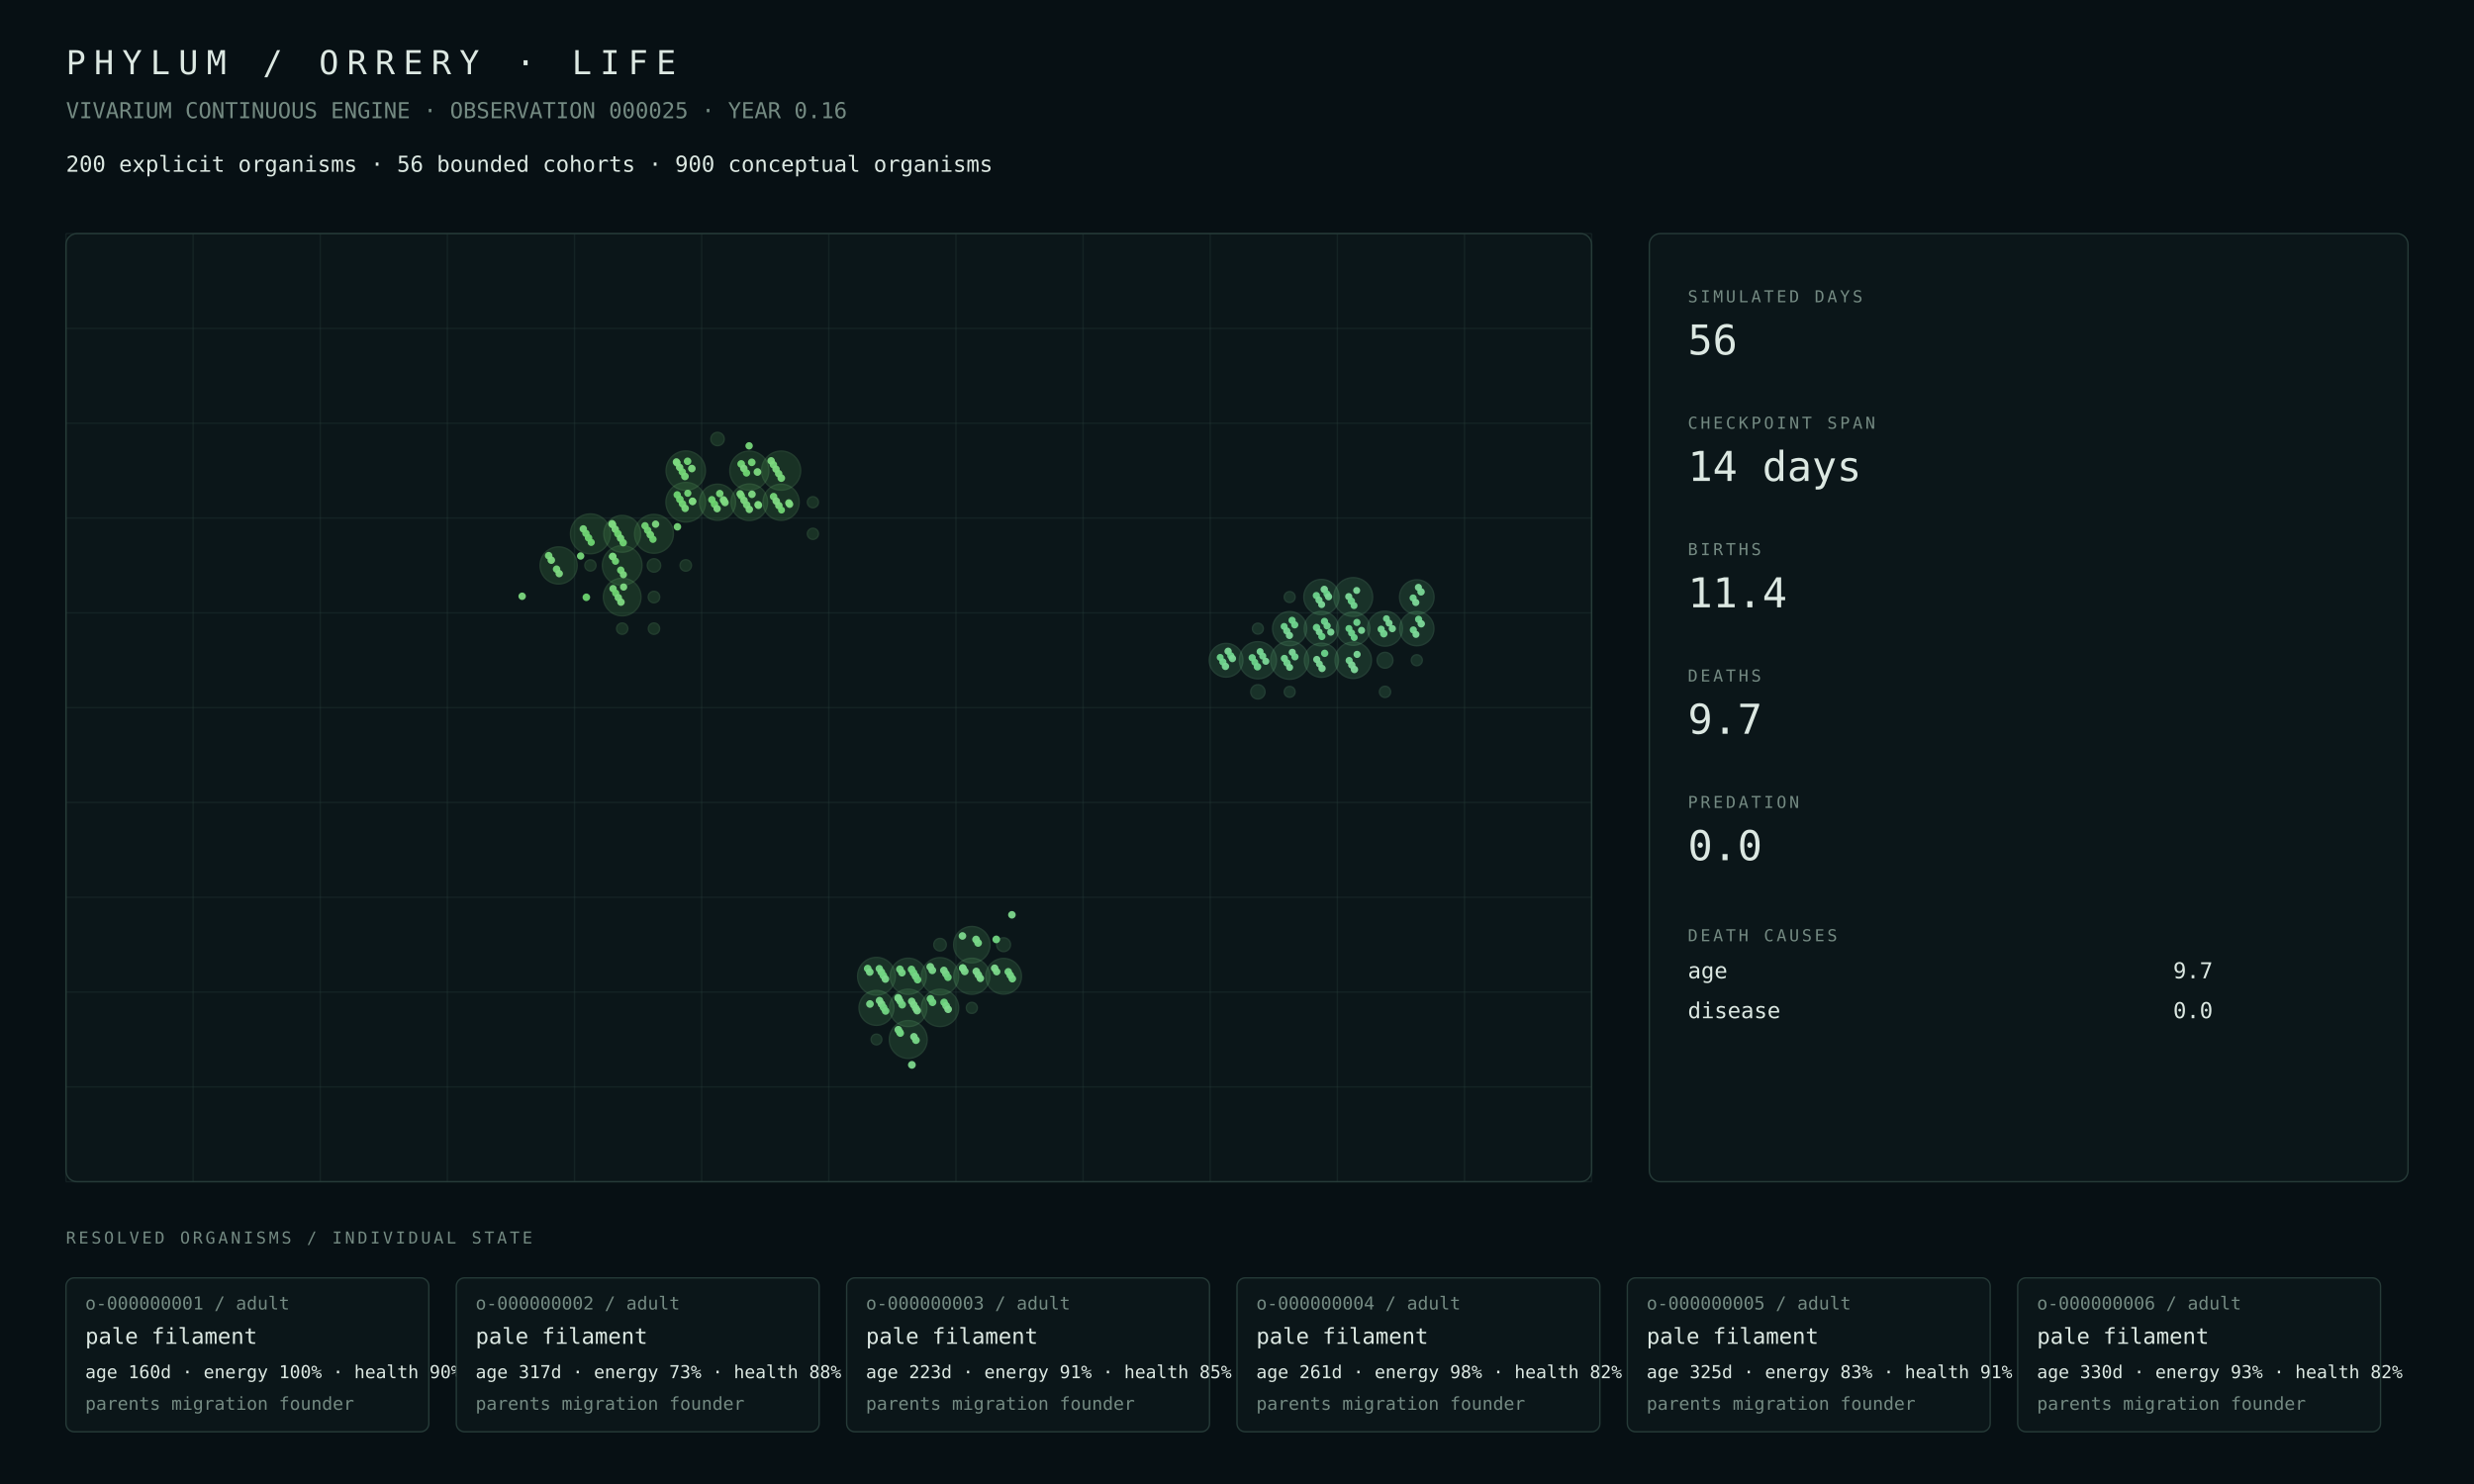
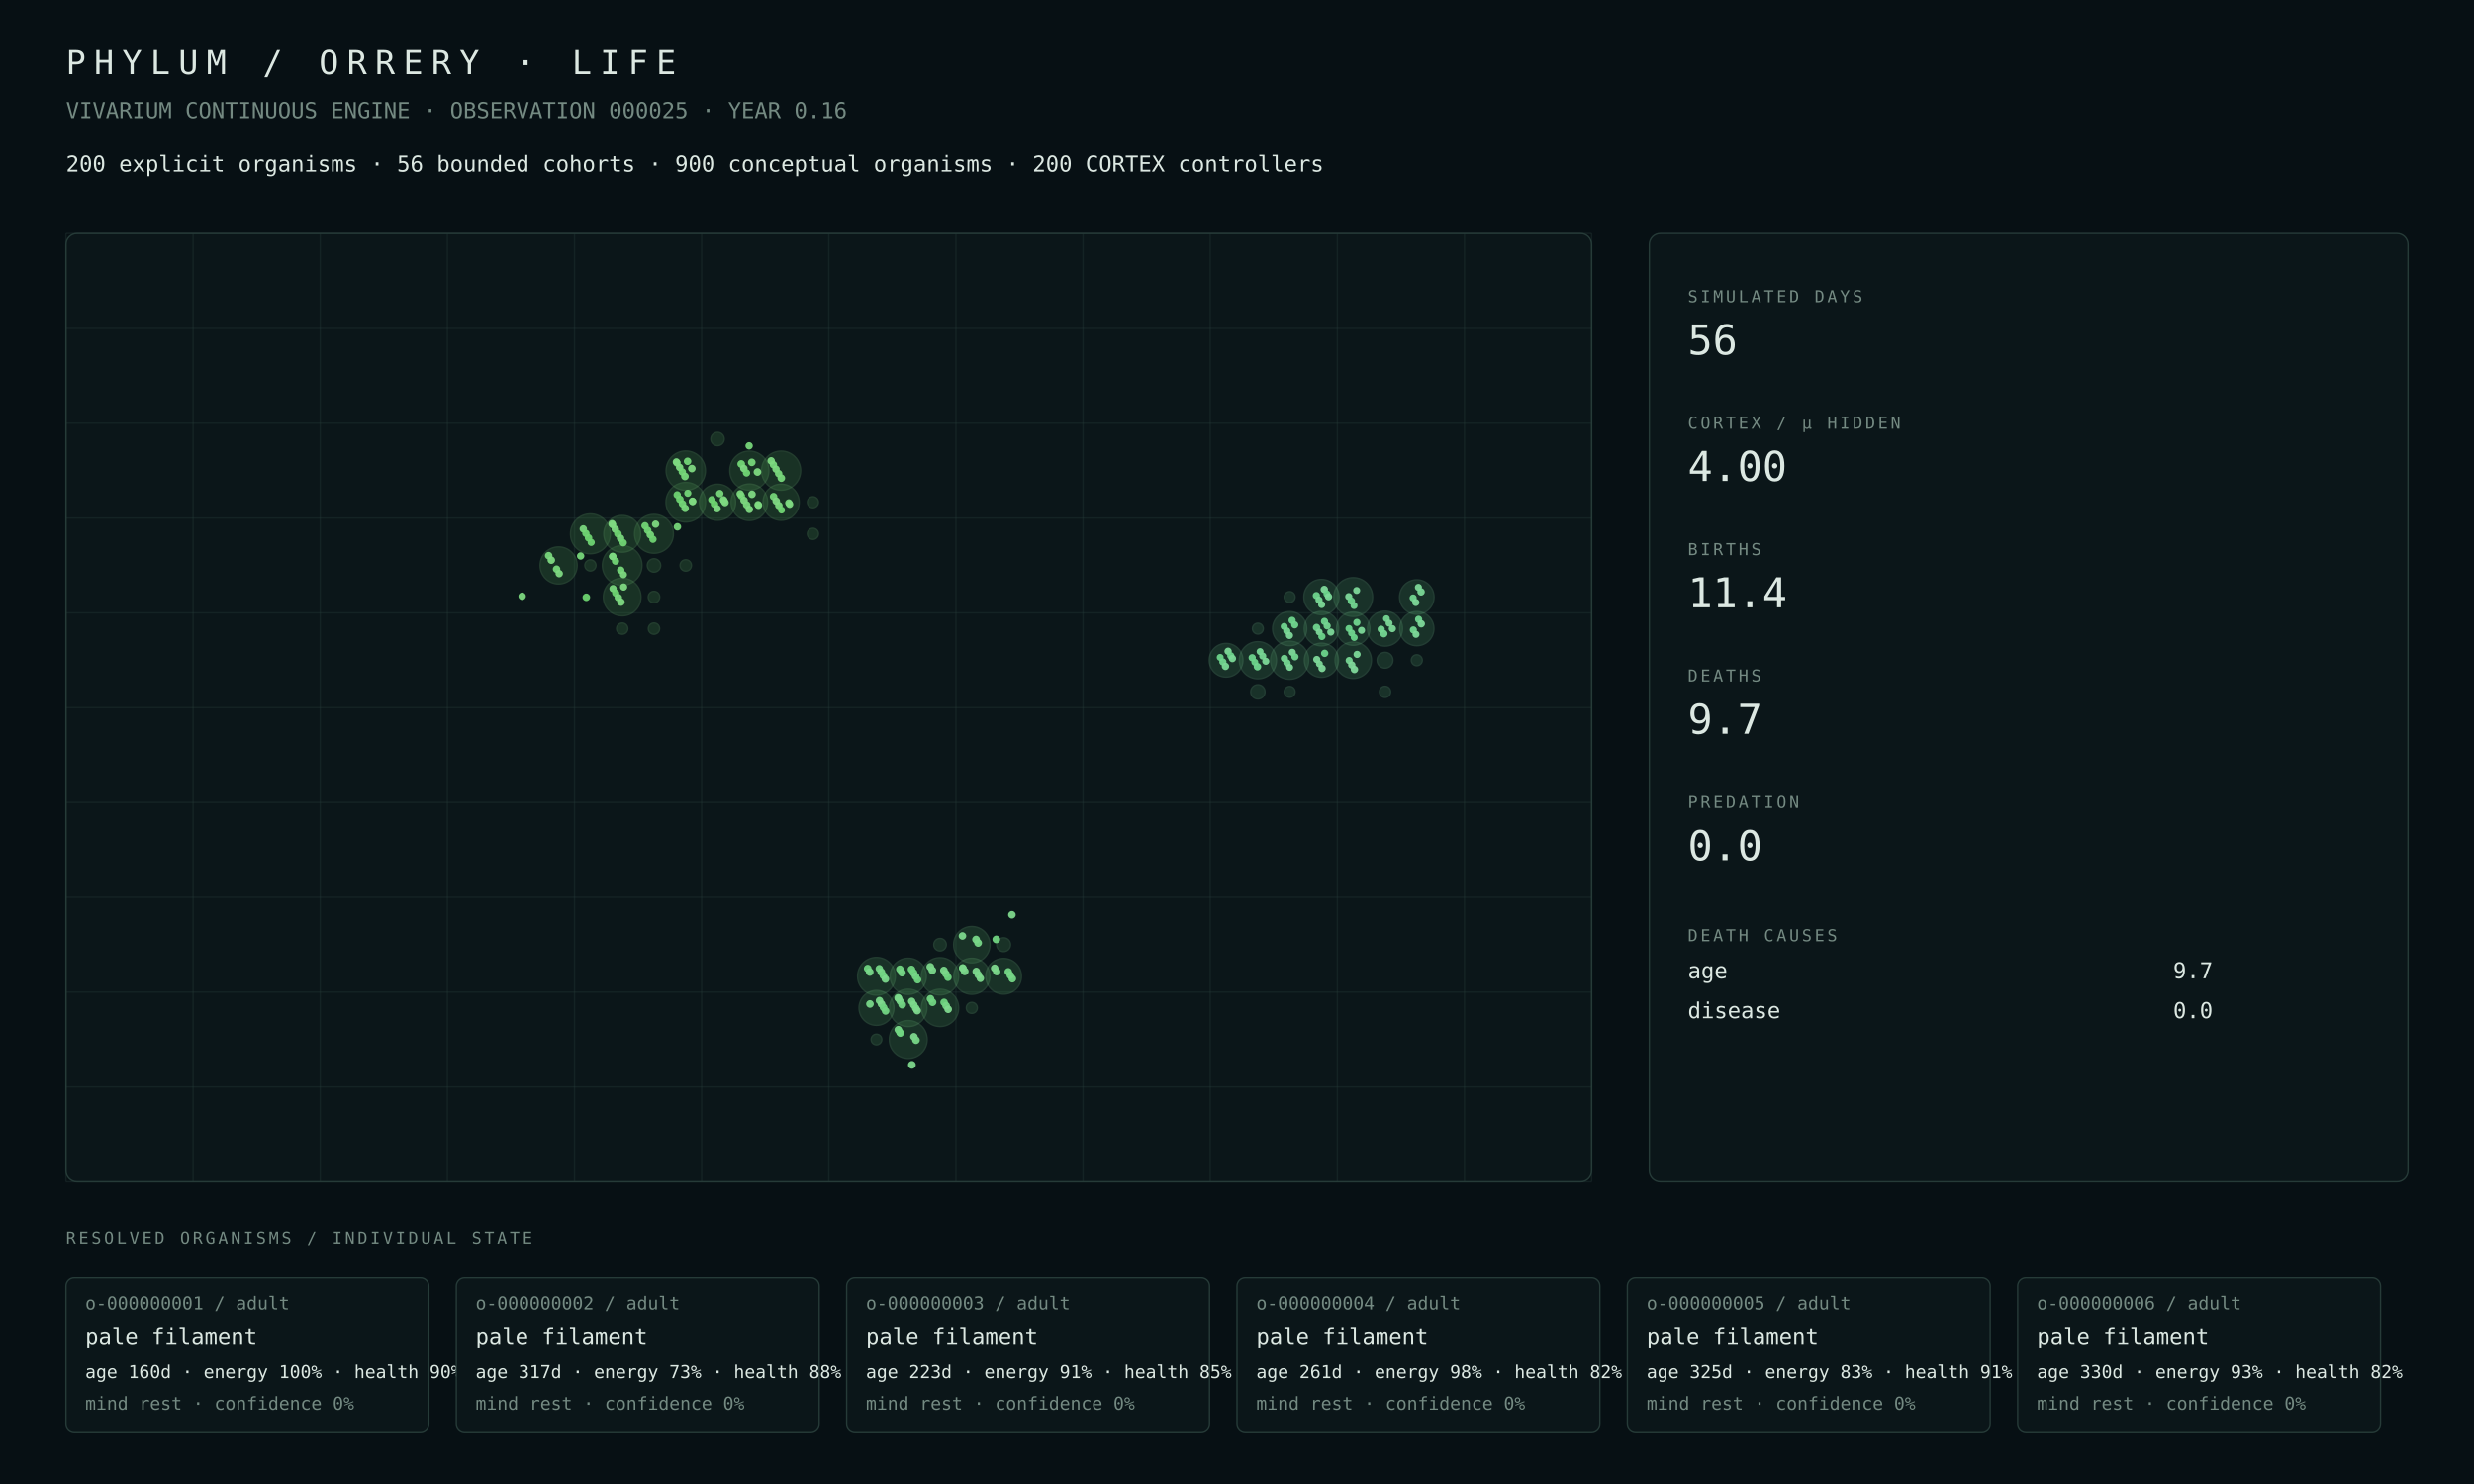
<svg xmlns="http://www.w3.org/2000/svg" width="1800" height="1080" viewBox="0 0 1800 1080">
  <rect width="100%" height="100%" fill="#071014" />
  <style>text{font-family:ui-monospace,SFMono-Regular,Menlo,Consolas,monospace;fill:#dce8e2}.muted{fill:#748a82}.tiny{font-size:13px}.small{font-size:16px}.label{font-size:12px;letter-spacing:2px}.metric{font-size:30px}.title{font-size:24px;letter-spacing:6px}.panel{fill:#0b1619;stroke:#263b38;stroke-width:1}.line{stroke:#263b38;stroke-width:1}</style>
  <text x="48" y="54" class="title">PHYLUM / ORRERY · LIFE</text>
  <text x="48" y="86" class="muted small">VIVARIUM CONTINUOUS ENGINE · OBSERVATION 000025 · YEAR 0.16</text>
-   <text x="48" y="125" class="small">200 explicit organisms · 56 bounded cohorts · 900 conceptual organisms</text>
+   <text x="48" y="125" class="small">200 explicit organisms · 56 bounded cohorts · 900 conceptual organisms · 200 CORTEX controllers</text>
  <rect x="48" y="170" width="1110" height="690" rx="8" class="panel" />
  <line x1="48.0" y1="170" x2="48.0" y2="860" class="line" opacity=".35" />
  <line x1="140.5" y1="170" x2="140.5" y2="860" class="line" opacity=".35" />
  <line x1="233.0" y1="170" x2="233.0" y2="860" class="line" opacity=".35" />
  <line x1="325.5" y1="170" x2="325.5" y2="860" class="line" opacity=".35" />
  <line x1="418.0" y1="170" x2="418.0" y2="860" class="line" opacity=".35" />
  <line x1="510.5" y1="170" x2="510.5" y2="860" class="line" opacity=".35" />
  <line x1="603.0" y1="170" x2="603.0" y2="860" class="line" opacity=".35" />
  <line x1="695.5" y1="170" x2="695.5" y2="860" class="line" opacity=".35" />
  <line x1="788.0" y1="170" x2="788.0" y2="860" class="line" opacity=".35" />
  <line x1="880.5" y1="170" x2="880.5" y2="860" class="line" opacity=".35" />
  <line x1="973.0" y1="170" x2="973.0" y2="860" class="line" opacity=".35" />
  <line x1="1065.5" y1="170" x2="1065.5" y2="860" class="line" opacity=".35" />
  <line x1="1158.0" y1="170" x2="1158.0" y2="860" class="line" opacity=".35" />
  <line x1="48" y1="170.0" x2="1158" y2="170.0" class="line" opacity=".35" />
  <line x1="48" y1="239.0" x2="1158" y2="239.0" class="line" opacity=".35" />
  <line x1="48" y1="308.0" x2="1158" y2="308.0" class="line" opacity=".35" />
  <line x1="48" y1="377.0" x2="1158" y2="377.0" class="line" opacity=".35" />
  <line x1="48" y1="446.0" x2="1158" y2="446.0" class="line" opacity=".35" />
  <line x1="48" y1="515.0" x2="1158" y2="515.0" class="line" opacity=".35" />
  <line x1="48" y1="584.0" x2="1158" y2="584.0" class="line" opacity=".35" />
  <line x1="48" y1="653.0" x2="1158" y2="653.0" class="line" opacity=".35" />
  <line x1="48" y1="722.0" x2="1158" y2="722.0" class="line" opacity=".35" />
  <line x1="48" y1="791.0" x2="1158" y2="791.0" class="line" opacity=".35" />
  <line x1="48" y1="860.0" x2="1158" y2="860.0" class="line" opacity=".35" />
  <circle cx="429.56" cy="388.50" r="14.50" fill="#4a964d" opacity=".22" stroke="#75c778" stroke-width="1" />
  <circle cx="452.69" cy="411.50" r="14.40" fill="#4a964d" opacity=".22" stroke="#75c778" stroke-width="1" />
  <circle cx="498.94" cy="365.50" r="14.40" fill="#4a964d" opacity=".22" stroke="#75c778" stroke-width="1" />
  <circle cx="498.94" cy="342.50" r="14.30" fill="#4a964d" opacity=".22" stroke="#75c778" stroke-width="1" />
  <circle cx="568.31" cy="342.50" r="14.22" fill="#4a964d" opacity=".22" stroke="#75c778" stroke-width="1" />
  <circle cx="545.19" cy="342.50" r="14.21" fill="#4a964d" opacity=".22" stroke="#75c778" stroke-width="1" />
  <circle cx="475.81" cy="388.50" r="14.13" fill="#4a964d" opacity=".22" stroke="#75c778" stroke-width="1" />
  <circle cx="452.69" cy="434.50" r="13.68" fill="#4a964d" opacity=".22" stroke="#75c778" stroke-width="1" />
  <circle cx="406.44" cy="411.50" r="13.49" fill="#4a964d" opacity=".22" stroke="#75c778" stroke-width="1" />
  <circle cx="452.69" cy="388.50" r="13.37" fill="#4a964d" opacity=".22" stroke="#75c778" stroke-width="1" />
  <circle cx="545.19" cy="365.50" r="13.29" fill="#4a964d" opacity=".22" stroke="#75c778" stroke-width="1" />
  <circle cx="568.31" cy="365.50" r="13.16" fill="#4a964d" opacity=".22" stroke="#75c778" stroke-width="1" />
  <circle cx="522.06" cy="365.50" r="13.14" fill="#4a964d" opacity=".22" stroke="#75c778" stroke-width="1" />
  <circle cx="475.81" cy="411.50" r="4.88" fill="#4a964d" opacity=".22" stroke="#75c778" stroke-width="1" />
  <circle cx="522.06" cy="319.50" r="4.86" fill="#4a964d" opacity=".22" stroke="#75c778" stroke-width="1" />
  <circle cx="475.81" cy="434.50" r="4.18" fill="#4a964d" opacity=".22" stroke="#75c778" stroke-width="1" />
  <circle cx="498.94" cy="411.50" r="4.15" fill="#4a964d" opacity=".22" stroke="#75c778" stroke-width="1" />
  <circle cx="475.81" cy="457.50" r="4.11" fill="#4a964d" opacity=".22" stroke="#75c778" stroke-width="1" />
  <circle cx="452.69" cy="457.50" r="4.09" fill="#4a964d" opacity=".22" stroke="#75c778" stroke-width="1" />
  <circle cx="429.56" cy="411.50" r="4.06" fill="#4a964d" opacity=".22" stroke="#75c778" stroke-width="1" />
  <circle cx="591.44" cy="388.50" r="4.04" fill="#4a964d" opacity=".22" stroke="#75c778" stroke-width="1" />
  <circle cx="591.44" cy="365.50" r="4.02" fill="#4a964d" opacity=".22" stroke="#75c778" stroke-width="1" />
  <circle cx="660.81" cy="756.50" r="13.77" fill="#4a9657" opacity=".22" stroke="#75c783" stroke-width="1" />
  <circle cx="637.69" cy="710.50" r="13.73" fill="#4a9657" opacity=".22" stroke="#75c783" stroke-width="1" />
  <circle cx="660.81" cy="733.50" r="13.59" fill="#4a9657" opacity=".22" stroke="#75c783" stroke-width="1" />
  <circle cx="683.94" cy="733.50" r="13.57" fill="#4a9657" opacity=".22" stroke="#75c783" stroke-width="1" />
  <circle cx="683.94" cy="710.50" r="13.56" fill="#4a9657" opacity=".22" stroke="#75c783" stroke-width="1" />
  <circle cx="707.06" cy="687.50" r="13.23" fill="#4a9657" opacity=".22" stroke="#75c783" stroke-width="1" />
  <circle cx="660.81" cy="710.50" r="13.15" fill="#4a9657" opacity=".22" stroke="#75c783" stroke-width="1" />
  <circle cx="707.06" cy="710.50" r="13.11" fill="#4a9657" opacity=".22" stroke="#75c783" stroke-width="1" />
  <circle cx="730.19" cy="710.50" r="12.98" fill="#4a9657" opacity=".22" stroke="#75c783" stroke-width="1" />
  <circle cx="637.69" cy="733.50" r="12.69" fill="#4a9657" opacity=".22" stroke="#75c783" stroke-width="1" />
  <circle cx="730.19" cy="687.50" r="5.04" fill="#4a9657" opacity=".22" stroke="#75c783" stroke-width="1" />
  <circle cx="683.94" cy="687.50" r="4.56" fill="#4a9657" opacity=".22" stroke="#75c783" stroke-width="1" />
  <circle cx="707.06" cy="733.50" r="4.01" fill="#4a9657" opacity=".22" stroke="#75c783" stroke-width="1" />
  <circle cx="637.69" cy="756.50" r="3.90" fill="#4a9657" opacity=".22" stroke="#75c783" stroke-width="1" />
  <circle cx="984.56" cy="434.50" r="14.11" fill="#4a9661" opacity=".22" stroke="#75c78e" stroke-width="1" />
  <circle cx="938.31" cy="480.50" r="13.84" fill="#4a9661" opacity=".22" stroke="#75c78e" stroke-width="1" />
  <circle cx="915.19" cy="480.50" r="13.50" fill="#4a9661" opacity=".22" stroke="#75c78e" stroke-width="1" />
  <circle cx="984.56" cy="480.50" r="13.23" fill="#4a9661" opacity=".22" stroke="#75c78e" stroke-width="1" />
  <circle cx="961.44" cy="434.50" r="12.81" fill="#4a9661" opacity=".22" stroke="#75c78e" stroke-width="1" />
  <circle cx="1007.69" cy="457.50" r="12.73" fill="#4a9661" opacity=".22" stroke="#75c78e" stroke-width="1" />
  <circle cx="961.44" cy="457.50" r="12.54" fill="#4a9661" opacity=".22" stroke="#75c78e" stroke-width="1" />
  <circle cx="1030.81" cy="434.50" r="12.54" fill="#4a9661" opacity=".22" stroke="#75c78e" stroke-width="1" />
  <circle cx="1030.81" cy="457.50" r="12.45" fill="#4a9661" opacity=".22" stroke="#75c78e" stroke-width="1" />
  <circle cx="961.44" cy="480.50" r="12.41" fill="#4a9661" opacity=".22" stroke="#75c78e" stroke-width="1" />
  <circle cx="938.31" cy="457.50" r="12.41" fill="#4a9661" opacity=".22" stroke="#75c78e" stroke-width="1" />
  <circle cx="892.06" cy="480.50" r="12.25" fill="#4a9661" opacity=".22" stroke="#75c78e" stroke-width="1" />
  <circle cx="984.56" cy="457.50" r="12.13" fill="#4a9661" opacity=".22" stroke="#75c78e" stroke-width="1" />
  <circle cx="1007.69" cy="480.50" r="5.76" fill="#4a9661" opacity=".22" stroke="#75c78e" stroke-width="1" />
  <circle cx="915.19" cy="503.50" r="5.20" fill="#4a9661" opacity=".22" stroke="#75c78e" stroke-width="1" />
  <circle cx="1007.69" cy="503.50" r="4.08" fill="#4a9661" opacity=".22" stroke="#75c78e" stroke-width="1" />
  <circle cx="1030.81" cy="480.50" r="3.99" fill="#4a9661" opacity=".22" stroke="#75c78e" stroke-width="1" />
  <circle cx="938.31" cy="434.50" r="3.96" fill="#4a9661" opacity=".22" stroke="#75c78e" stroke-width="1" />
  <circle cx="915.19" cy="457.50" r="3.96" fill="#4a9661" opacity=".22" stroke="#75c78e" stroke-width="1" />
  <circle cx="938.31" cy="503.50" r="3.95" fill="#4a9661" opacity=".22" stroke="#75c78e" stroke-width="1" />
  <circle cx="399.19" cy="404.39" r="2.74" fill="#79d87c" opacity=".94" />
  <circle cx="422.46" cy="404.64" r="2.69" fill="#77d87b" opacity=".94" />
  <circle cx="445.73" cy="381.89" r="2.68" fill="#75d778" opacity=".94" />
  <circle cx="445.88" cy="405.15" r="2.72" fill="#73d676" opacity=".94" />
  <circle cx="446.03" cy="428.40" r="2.68" fill="#7ad87d" opacity=".94" />
  <circle cx="469.30" cy="382.65" r="2.69" fill="#73d676" opacity=".94" />
  <circle cx="492.57" cy="336.90" r="2.69" fill="#71d674" opacity=".94" />
  <circle cx="492.72" cy="360.15" r="2.70" fill="#6fd572" opacity=".94" />
  <circle cx="492.87" cy="383.40" r="2.73" fill="#76d779" opacity=".94" />
  <circle cx="539.27" cy="337.65" r="2.80" fill="#74d777" opacity=".94" />
  <circle cx="539.41" cy="360.91" r="2.66" fill="#6ed571" opacity=".94" />
  <circle cx="562.69" cy="338.16" r="2.70" fill="#79d87c" opacity=".94" />
  <circle cx="562.83" cy="361.41" r="2.73" fill="#76d779" opacity=".94" />
  <circle cx="401.11" cy="407.66" r="2.75" fill="#7fda82" opacity=".94" />
  <circle cx="424.38" cy="384.91" r="2.69" fill="#7ad87d" opacity=".94" />
  <circle cx="447.65" cy="385.16" r="2.71" fill="#7eda81" opacity=".94" />
  <circle cx="447.80" cy="408.41" r="2.65" fill="#73d676" opacity=".94" />
  <circle cx="447.95" cy="431.66" r="2.62" fill="#6ed571" opacity=".94" />
  <circle cx="471.22" cy="385.92" r="2.71" fill="#71d674" opacity=".94" />
  <circle cx="494.49" cy="340.17" r="2.71" fill="#7fda82" opacity=".94" />
  <circle cx="494.64" cy="363.42" r="2.77" fill="#6fd572" opacity=".94" />
  <circle cx="517.91" cy="363.67" r="2.69" fill="#71d674" opacity=".94" />
  <circle cx="541.19" cy="340.92" r="2.73" fill="#81da84" opacity=".94" />
  <circle cx="541.33" cy="364.17" r="2.74" fill="#7ed981" opacity=".94" />
  <circle cx="564.61" cy="341.42" r="2.69" fill="#7dd980" opacity=".94" />
  <circle cx="564.76" cy="364.68" r="2.75" fill="#81da84" opacity=".94" />
  <circle cx="379.90" cy="433.93" r="2.71" fill="#7cd97f" opacity=".94" />
  <circle cx="426.30" cy="388.18" r="2.67" fill="#72d675" opacity=".94" />
  <circle cx="449.57" cy="388.43" r="2.76" fill="#6ed571" opacity=".94" />
  <circle cx="426.60" cy="434.68" r="2.76" fill="#6cd470" opacity=".94" />
  <circle cx="449.87" cy="434.93" r="2.72" fill="#7bd97e" opacity=".94" />
  <circle cx="473.14" cy="389.18" r="2.77" fill="#77d87a" opacity=".94" />
  <circle cx="496.42" cy="343.44" r="2.69" fill="#74d777" opacity=".94" />
  <circle cx="496.56" cy="366.69" r="2.72" fill="#74d777" opacity=".94" />
  <circle cx="519.84" cy="366.94" r="2.71" fill="#6dd570" opacity=".94" />
  <circle cx="543.11" cy="344.19" r="2.67" fill="#71d674" opacity=".94" />
  <circle cx="543.26" cy="367.44" r="2.72" fill="#7ad87d" opacity=".94" />
  <circle cx="566.53" cy="344.69" r="2.71" fill="#79d87c" opacity=".94" />
  <circle cx="566.68" cy="367.94" r="2.74" fill="#7eda81" opacity=".94" />
  <circle cx="404.95" cy="414.20" r="2.71" fill="#78d87b" opacity=".94" />
  <circle cx="428.22" cy="391.45" r="2.73" fill="#6ed571" opacity=".94" />
  <circle cx="451.50" cy="391.70" r="2.73" fill="#7ad87d" opacity=".94" />
  <circle cx="451.64" cy="414.95" r="2.69" fill="#77d87a" opacity=".94" />
  <circle cx="451.79" cy="438.20" r="2.74" fill="#80da83" opacity=".94" />
  <circle cx="475.06" cy="392.45" r="2.67" fill="#70d573" opacity=".94" />
  <circle cx="498.34" cy="346.70" r="2.80" fill="#77d87a" opacity=".94" />
  <circle cx="498.48" cy="369.96" r="2.74" fill="#79d87c" opacity=".94" />
  <circle cx="521.76" cy="370.21" r="2.67" fill="#80da83" opacity=".94" />
  <circle cx="545.03" cy="324.46" r="2.69" fill="#77d77a" opacity=".94" />
  <circle cx="545.18" cy="370.71" r="2.73" fill="#7fda82" opacity=".94" />
  <circle cx="568.45" cy="347.96" r="2.78" fill="#78d87b" opacity=".94" />
  <circle cx="568.60" cy="371.21" r="2.54" fill="#71d674" opacity=".94" />
  <circle cx="406.87" cy="417.46" r="2.70" fill="#80da83" opacity=".94" />
  <circle cx="430.14" cy="394.71" r="2.62" fill="#6fd573" opacity=".94" />
  <circle cx="453.42" cy="394.97" r="2.70" fill="#72d675" opacity=".94" />
  <circle cx="453.56" cy="418.22" r="2.62" fill="#7dd980" opacity=".94" />
  <circle cx="453.71" cy="427.21" r="2.65" fill="#7fda82" opacity=".94" />
  <circle cx="476.99" cy="381.46" r="2.68" fill="#7eda81" opacity=".94" />
  <circle cx="500.26" cy="335.71" r="2.74" fill="#73d677" opacity=".94" />
  <circle cx="500.41" cy="358.96" r="2.62" fill="#74d778" opacity=".94" />
  <circle cx="523.68" cy="359.21" r="2.72" fill="#78d87b" opacity=".94" />
  <circle cx="546.95" cy="336.47" r="2.78" fill="#77d77a" opacity=".94" />
  <circle cx="547.10" cy="359.72" r="2.76" fill="#81da84" opacity=".94" />
  <circle cx="639.75" cy="704.97" r="2.71" fill="#75d786" opacity=".94" />
  <circle cx="639.90" cy="728.22" r="2.76" fill="#79d889" opacity=".94" />
  <circle cx="663.17" cy="705.47" r="2.75" fill="#71d681" opacity=".94" />
  <circle cx="663.32" cy="728.72" r="2.72" fill="#7bd98a" opacity=".94" />
  <circle cx="663.46" cy="774.97" r="2.83" fill="#7ed98d" opacity=".94" />
  <circle cx="686.74" cy="706.23" r="2.78" fill="#7bd98b" opacity=".94" />
  <circle cx="686.88" cy="729.48" r="2.75" fill="#70d581" opacity=".94" />
  <circle cx="710.16" cy="683.73" r="2.82" fill="#79d889" opacity=".94" />
  <circle cx="710.30" cy="706.98" r="2.78" fill="#80da8f" opacity=".94" />
  <circle cx="733.58" cy="707.23" r="2.74" fill="#75d786" opacity=".94" />
  <circle cx="641.23" cy="707.48" r="2.79" fill="#78d888" opacity=".94" />
  <circle cx="641.37" cy="730.73" r="2.79" fill="#7fda8e" opacity=".94" />
  <circle cx="664.65" cy="707.99" r="2.79" fill="#6fd580" opacity=".94" />
  <circle cx="664.79" cy="731.24" r="2.78" fill="#7dd98c" opacity=".94" />
  <circle cx="664.94" cy="754.49" r="2.74" fill="#7fda8e" opacity=".94" />
  <circle cx="688.21" cy="708.74" r="2.78" fill="#7ad88a" opacity=".94" />
  <circle cx="688.36" cy="731.99" r="2.80" fill="#76d786" opacity=".94" />
  <circle cx="711.64" cy="686.24" r="2.82" fill="#78d888" opacity=".94" />
  <circle cx="711.78" cy="709.49" r="2.80" fill="#7cd98c" opacity=".94" />
  <circle cx="735.06" cy="709.75" r="2.74" fill="#76d786" opacity=".94" />
  <circle cx="642.70" cy="710.00" r="2.75" fill="#72d683" opacity=".94" />
  <circle cx="642.85" cy="733.25" r="2.78" fill="#71d682" opacity=".94" />
  <circle cx="666.12" cy="710.50" r="2.79" fill="#76d787" opacity=".94" />
  <circle cx="666.27" cy="733.75" r="2.78" fill="#7bd98a" opacity=".94" />
  <circle cx="666.42" cy="757.00" r="2.79" fill="#78d888" opacity=".94" />
  <circle cx="689.69" cy="711.25" r="2.73" fill="#6fd580" opacity=".94" />
  <circle cx="689.84" cy="734.50" r="2.79" fill="#81da8f" opacity=".94" />
  <circle cx="736.24" cy="665.76" r="2.76" fill="#7ed98d" opacity=".94" />
  <circle cx="713.26" cy="712.01" r="2.74" fill="#7eda8d" opacity=".94" />
  <circle cx="736.53" cy="712.26" r="2.76" fill="#75d786" opacity=".94" />
  <circle cx="644.18" cy="712.51" r="2.77" fill="#7cd98c" opacity=".94" />
  <circle cx="644.33" cy="735.76" r="2.76" fill="#73d684" opacity=".94" />
  <circle cx="667.60" cy="713.01" r="2.73" fill="#6fd580" opacity=".94" />
  <circle cx="653.41" cy="726.14" r="2.79" fill="#71d682" opacity=".94" />
  <circle cx="653.56" cy="749.39" r="2.79" fill="#7ad88a" opacity=".94" />
  <circle cx="676.83" cy="703.64" r="2.83" fill="#7dd98c" opacity=".94" />
  <circle cx="676.98" cy="726.89" r="2.80" fill="#73d684" opacity=".94" />
  <circle cx="700.25" cy="681.15" r="2.76" fill="#7dd98d" opacity=".94" />
  <circle cx="700.40" cy="704.40" r="2.73" fill="#6fd580" opacity=".94" />
  <circle cx="723.67" cy="704.65" r="2.76" fill="#81da8f" opacity=".94" />
  <circle cx="631.32" cy="704.90" r="2.79" fill="#70d581" opacity=".94" />
  <circle cx="654.59" cy="751.15" r="2.72" fill="#6ed57f" opacity=".94" />
  <circle cx="654.74" cy="705.40" r="2.80" fill="#74d784" opacity=".94" />
  <circle cx="654.89" cy="728.65" r="2.70" fill="#7dd98d" opacity=".94" />
  <circle cx="655.04" cy="751.91" r="2.71" fill="#71d682" opacity=".94" />
  <circle cx="678.31" cy="706.16" r="2.82" fill="#7bd98b" opacity=".94" />
  <circle cx="678.46" cy="729.41" r="2.81" fill="#72d683" opacity=".94" />
  <circle cx="724.86" cy="683.66" r="2.81" fill="#71d682" opacity=".94" />
  <circle cx="701.88" cy="706.91" r="2.85" fill="#7cd98b" opacity=".94" />
  <circle cx="725.15" cy="707.16" r="2.70" fill="#7cd98b" opacity=".94" />
  <circle cx="632.80" cy="707.41" r="2.79" fill="#79d889" opacity=".94" />
  <circle cx="632.95" cy="730.66" r="2.79" fill="#79d889" opacity=".94" />
  <circle cx="656.22" cy="707.92" r="2.76" fill="#77d787" opacity=".94" />
  <circle cx="656.37" cy="731.17" r="2.81" fill="#73d684" opacity=".94" />
  <circle cx="887.77" cy="478.42" r="2.55" fill="#6cd48b" opacity=".94" />
  <circle cx="911.04" cy="478.67" r="2.66" fill="#6fd58e" opacity=".94" />
  <circle cx="934.31" cy="455.92" r="2.57" fill="#72d690" opacity=".94" />
  <circle cx="934.46" cy="479.17" r="2.64" fill="#77d894" opacity=".94" />
  <circle cx="957.73" cy="433.42" r="2.65" fill="#6ed58d" opacity=".94" />
  <circle cx="957.88" cy="456.68" r="2.70" fill="#71d68f" opacity=".94" />
  <circle cx="958.03" cy="479.93" r="2.63" fill="#7fda9a" opacity=".94" />
  <circle cx="981.30" cy="434.18" r="2.62" fill="#80da9b" opacity=".94" />
  <circle cx="981.45" cy="457.43" r="2.58" fill="#6cd48c" opacity=".94" />
  <circle cx="981.60" cy="480.68" r="2.61" fill="#77d794" opacity=".94" />
  <circle cx="1004.87" cy="457.93" r="2.63" fill="#78d895" opacity=".94" />
  <circle cx="1028.14" cy="435.18" r="2.61" fill="#73d691" opacity=".94" />
  <circle cx="1028.29" cy="458.44" r="2.62" fill="#73d691" opacity=".94" />
  <circle cx="889.69" cy="481.69" r="2.63" fill="#72d690" opacity=".94" />
  <circle cx="912.96" cy="481.94" r="2.54" fill="#6cd48b" opacity=".94" />
  <circle cx="936.23" cy="459.19" r="2.63" fill="#77d894" opacity=".94" />
  <circle cx="936.38" cy="482.44" r="2.66" fill="#75d792" opacity=".94" />
  <circle cx="959.65" cy="436.69" r="2.61" fill="#79d895" opacity=".94" />
  <circle cx="959.80" cy="459.94" r="2.51" fill="#80da9b" opacity=".94" />
  <circle cx="959.95" cy="483.20" r="2.53" fill="#7dd998" opacity=".94" />
  <circle cx="983.22" cy="437.45" r="2.67" fill="#6fd58d" opacity=".94" />
  <circle cx="983.37" cy="460.70" r="2.59" fill="#72d690" opacity=".94" />
  <circle cx="983.52" cy="483.95" r="2.68" fill="#81da9b" opacity=".94" />
  <circle cx="1006.79" cy="461.20" r="2.72" fill="#75d793" opacity=".94" />
  <circle cx="1030.06" cy="438.45" r="2.63" fill="#7ed999" opacity=".94" />
  <circle cx="1030.21" cy="461.70" r="2.57" fill="#7eda9a" opacity=".94" />
  <circle cx="891.61" cy="484.96" r="2.69" fill="#7ad896" opacity=".94" />
  <circle cx="914.88" cy="485.21" r="2.74" fill="#71d68f" opacity=".94" />
  <circle cx="938.16" cy="462.46" r="2.64" fill="#80da9b" opacity=".94" />
  <circle cx="938.30" cy="485.71" r="2.56" fill="#81da9b" opacity=".94" />
  <circle cx="961.58" cy="439.96" r="2.60" fill="#7dd998" opacity=".94" />
  <circle cx="961.72" cy="463.21" r="2.65" fill="#6cd48b" opacity=".94" />
  <circle cx="961.87" cy="486.46" r="2.68" fill="#81da9b" opacity=".94" />
  <circle cx="985.14" cy="440.71" r="2.56" fill="#74d792" opacity=".94" />
  <circle cx="985.29" cy="463.97" r="2.55" fill="#6bd48b" opacity=".94" />
  <circle cx="985.44" cy="487.22" r="2.70" fill="#81da9b" opacity=".94" />
  <circle cx="1008.71" cy="450.21" r="2.50" fill="#76d793" opacity=".94" />
  <circle cx="1031.99" cy="427.46" r="2.60" fill="#7ed999" opacity=".94" />
  <circle cx="1032.13" cy="450.71" r="2.64" fill="#71d690" opacity=".94" />
  <circle cx="893.53" cy="473.96" r="2.67" fill="#7eda99" opacity=".94" />
  <circle cx="916.80" cy="474.21" r="2.56" fill="#79d896" opacity=".94" />
  <circle cx="940.08" cy="451.47" r="2.64" fill="#6ed58d" opacity=".94" />
  <circle cx="940.22" cy="474.72" r="2.61" fill="#80da9b" opacity=".94" />
  <circle cx="963.50" cy="428.97" r="2.71" fill="#7fda9a" opacity=".94" />
  <circle cx="963.65" cy="452.22" r="2.65" fill="#6fd58e" opacity=".94" />
  <circle cx="963.79" cy="475.47" r="2.67" fill="#6dd58c" opacity=".94" />
  <circle cx="987.07" cy="429.72" r="2.57" fill="#7fda9a" opacity=".94" />
  <circle cx="987.21" cy="452.97" r="2.63" fill="#71d68f" opacity=".94" />
  <circle cx="987.36" cy="476.23" r="2.62" fill="#7cd998" opacity=".94" />
  <circle cx="1010.63" cy="453.48" r="2.58" fill="#7ed999" opacity=".94" />
  <circle cx="1033.91" cy="430.73" r="2.71" fill="#7bd997" opacity=".94" />
  <circle cx="1034.05" cy="453.98" r="2.70" fill="#7fda9b" opacity=".94" />
  <circle cx="895.45" cy="477.23" r="2.62" fill="#6cd48b" opacity=".94" />
  <circle cx="918.73" cy="477.48" r="2.61" fill="#77d794" opacity=".94" />
  <circle cx="942.00" cy="454.73" r="2.63" fill="#71d68f" opacity=".94" />
  <circle cx="942.15" cy="477.99" r="2.64" fill="#73d691" opacity=".94" />
  <circle cx="965.42" cy="432.24" r="2.57" fill="#6bd48a" opacity=".94" />
  <circle cx="965.57" cy="455.49" r="2.64" fill="#75d792" opacity=".94" />
  <circle cx="526.34" cy="363.74" r="2.71" fill="#7eda81" opacity=".94" />
  <circle cx="503.36" cy="340.99" r="2.77" fill="#7fda82" opacity=".94" />
  <circle cx="896.64" cy="479.24" r="2.69" fill="#7cd998" opacity=".94" />
  <circle cx="526.78" cy="364.49" r="2.70" fill="#7eda81" opacity=".94" />
  <circle cx="503.81" cy="364.75" r="2.70" fill="#7eda81" opacity=".94" />
  <circle cx="503.95" cy="365.00" r="2.68" fill="#7eda81" opacity=".94" />
  <circle cx="966.60" cy="434.25" r="2.66" fill="#7dd999" opacity=".94" />
  <circle cx="1013.00" cy="457.50" r="2.64" fill="#7dd998" opacity=".94" />
  <circle cx="527.52" cy="365.75" r="2.70" fill="#7eda81" opacity=".94" />
  <circle cx="573.92" cy="366.00" r="2.68" fill="#7eda81" opacity=".94" />
  <circle cx="920.94" cy="481.25" r="2.61" fill="#7cd998" opacity=".94" />
  <circle cx="551.09" cy="343.50" r="2.80" fill="#7eda81" opacity=".94" />
  <circle cx="990.61" cy="458.76" r="2.60" fill="#7dd999" opacity=".94" />
  <circle cx="574.51" cy="367.01" r="2.66" fill="#7eda81" opacity=".94" />
  <circle cx="551.53" cy="367.26" r="2.70" fill="#7ed981" opacity=".94" />
  <circle cx="667.31" cy="735.51" r="2.79" fill="#7ed98d" opacity=".94" />
  <circle cx="551.83" cy="367.76" r="2.70" fill="#7ed981" opacity=".94" />
  <circle cx="968.23" cy="460.01" r="2.64" fill="#7dd999" opacity=".94" />
  <circle cx="445.29" cy="381.14" r="2.73" fill="#7ed981" opacity=".94" />
  <circle cx="561.06" cy="335.39" r="2.74" fill="#7ed981" opacity=".94" />
  <circle cx="653.71" cy="726.64" r="2.81" fill="#7dd98d" opacity=".94" />
  <circle cx="445.73" cy="404.89" r="2.69" fill="#7dd981" opacity=".94" />
  <circle cx="492.13" cy="336.15" r="2.68" fill="#7dd980" opacity=".94" />
  <circle cx="538.53" cy="359.40" r="2.72" fill="#7dd980" opacity=".94" />
  <circle cx="700.55" cy="704.65" r="2.79" fill="#7dd98d" opacity=".94" />
  <rect x="1200" y="170" width="552" height="690" rx="8" class="panel" />
  <text x="1228" y="220" class="muted label">SIMULATED DAYS</text>
  <text x="1228" y="258" class="metric">56</text>
-   <text x="1228" y="312" class="muted label">CHECKPOINT SPAN</text>
-   <text x="1228" y="350" class="metric">14 days</text>
+   <text x="1228" y="312" class="muted label">CORTEX / μ HIDDEN</text>
+   <text x="1228" y="350" class="metric">4.00</text>
  <text x="1228" y="404" class="muted label">BIRTHS</text>
  <text x="1228" y="442" class="metric">11.4</text>
  <text x="1228" y="496" class="muted label">DEATHS</text>
  <text x="1228" y="534" class="metric">9.7</text>
  <text x="1228" y="588" class="muted label">PREDATION</text>
  <text x="1228" y="626" class="metric">0.0</text>
  <text x="1228" y="685" class="muted label">DEATH CAUSES</text>
  <text x="1228" y="712" class="small">age               </text>
  <text x="1610" y="712" class="small" text-anchor="end">9.7</text>
  <text x="1228" y="741" class="small">disease           </text>
  <text x="1610" y="741" class="small" text-anchor="end">0.0</text>
  <text x="48" y="905" class="muted label">RESOLVED ORGANISMS / INDIVIDUAL STATE</text>
  <rect x="48" y="930" width="264" height="112" rx="6" class="panel" />
  <text x="62" y="953" class="tiny muted">o-000000001 / adult</text>
  <text x="62" y="978" class="small">pale filament</text>
  <text x="62" y="1003" class="tiny">age 160d · energy 100% · health 90%</text>
-   <text x="62" y="1026" class="tiny muted">parents migration founder</text>
+   <text x="62" y="1026" class="tiny muted">mind rest · confidence 0%</text>
  <rect x="332" y="930" width="264" height="112" rx="6" class="panel" />
  <text x="346" y="953" class="tiny muted">o-000000002 / adult</text>
  <text x="346" y="978" class="small">pale filament</text>
  <text x="346" y="1003" class="tiny">age 317d · energy 73% · health 88%</text>
-   <text x="346" y="1026" class="tiny muted">parents migration founder</text>
+   <text x="346" y="1026" class="tiny muted">mind rest · confidence 0%</text>
  <rect x="616" y="930" width="264" height="112" rx="6" class="panel" />
  <text x="630" y="953" class="tiny muted">o-000000003 / adult</text>
  <text x="630" y="978" class="small">pale filament</text>
  <text x="630" y="1003" class="tiny">age 223d · energy 91% · health 85%</text>
-   <text x="630" y="1026" class="tiny muted">parents migration founder</text>
+   <text x="630" y="1026" class="tiny muted">mind rest · confidence 0%</text>
  <rect x="900" y="930" width="264" height="112" rx="6" class="panel" />
  <text x="914" y="953" class="tiny muted">o-000000004 / adult</text>
  <text x="914" y="978" class="small">pale filament</text>
  <text x="914" y="1003" class="tiny">age 261d · energy 98% · health 82%</text>
-   <text x="914" y="1026" class="tiny muted">parents migration founder</text>
+   <text x="914" y="1026" class="tiny muted">mind rest · confidence 0%</text>
  <rect x="1184" y="930" width="264" height="112" rx="6" class="panel" />
  <text x="1198" y="953" class="tiny muted">o-000000005 / adult</text>
  <text x="1198" y="978" class="small">pale filament</text>
  <text x="1198" y="1003" class="tiny">age 325d · energy 83% · health 91%</text>
-   <text x="1198" y="1026" class="tiny muted">parents migration founder</text>
+   <text x="1198" y="1026" class="tiny muted">mind rest · confidence 0%</text>
  <rect x="1468" y="930" width="264" height="112" rx="6" class="panel" />
  <text x="1482" y="953" class="tiny muted">o-000000006 / adult</text>
  <text x="1482" y="978" class="small">pale filament</text>
  <text x="1482" y="1003" class="tiny">age 330d · energy 93% · health 82%</text>
-   <text x="1482" y="1026" class="tiny muted">parents migration founder</text>
+   <text x="1482" y="1026" class="tiny muted">mind rest · confidence 0%</text>
</svg>
